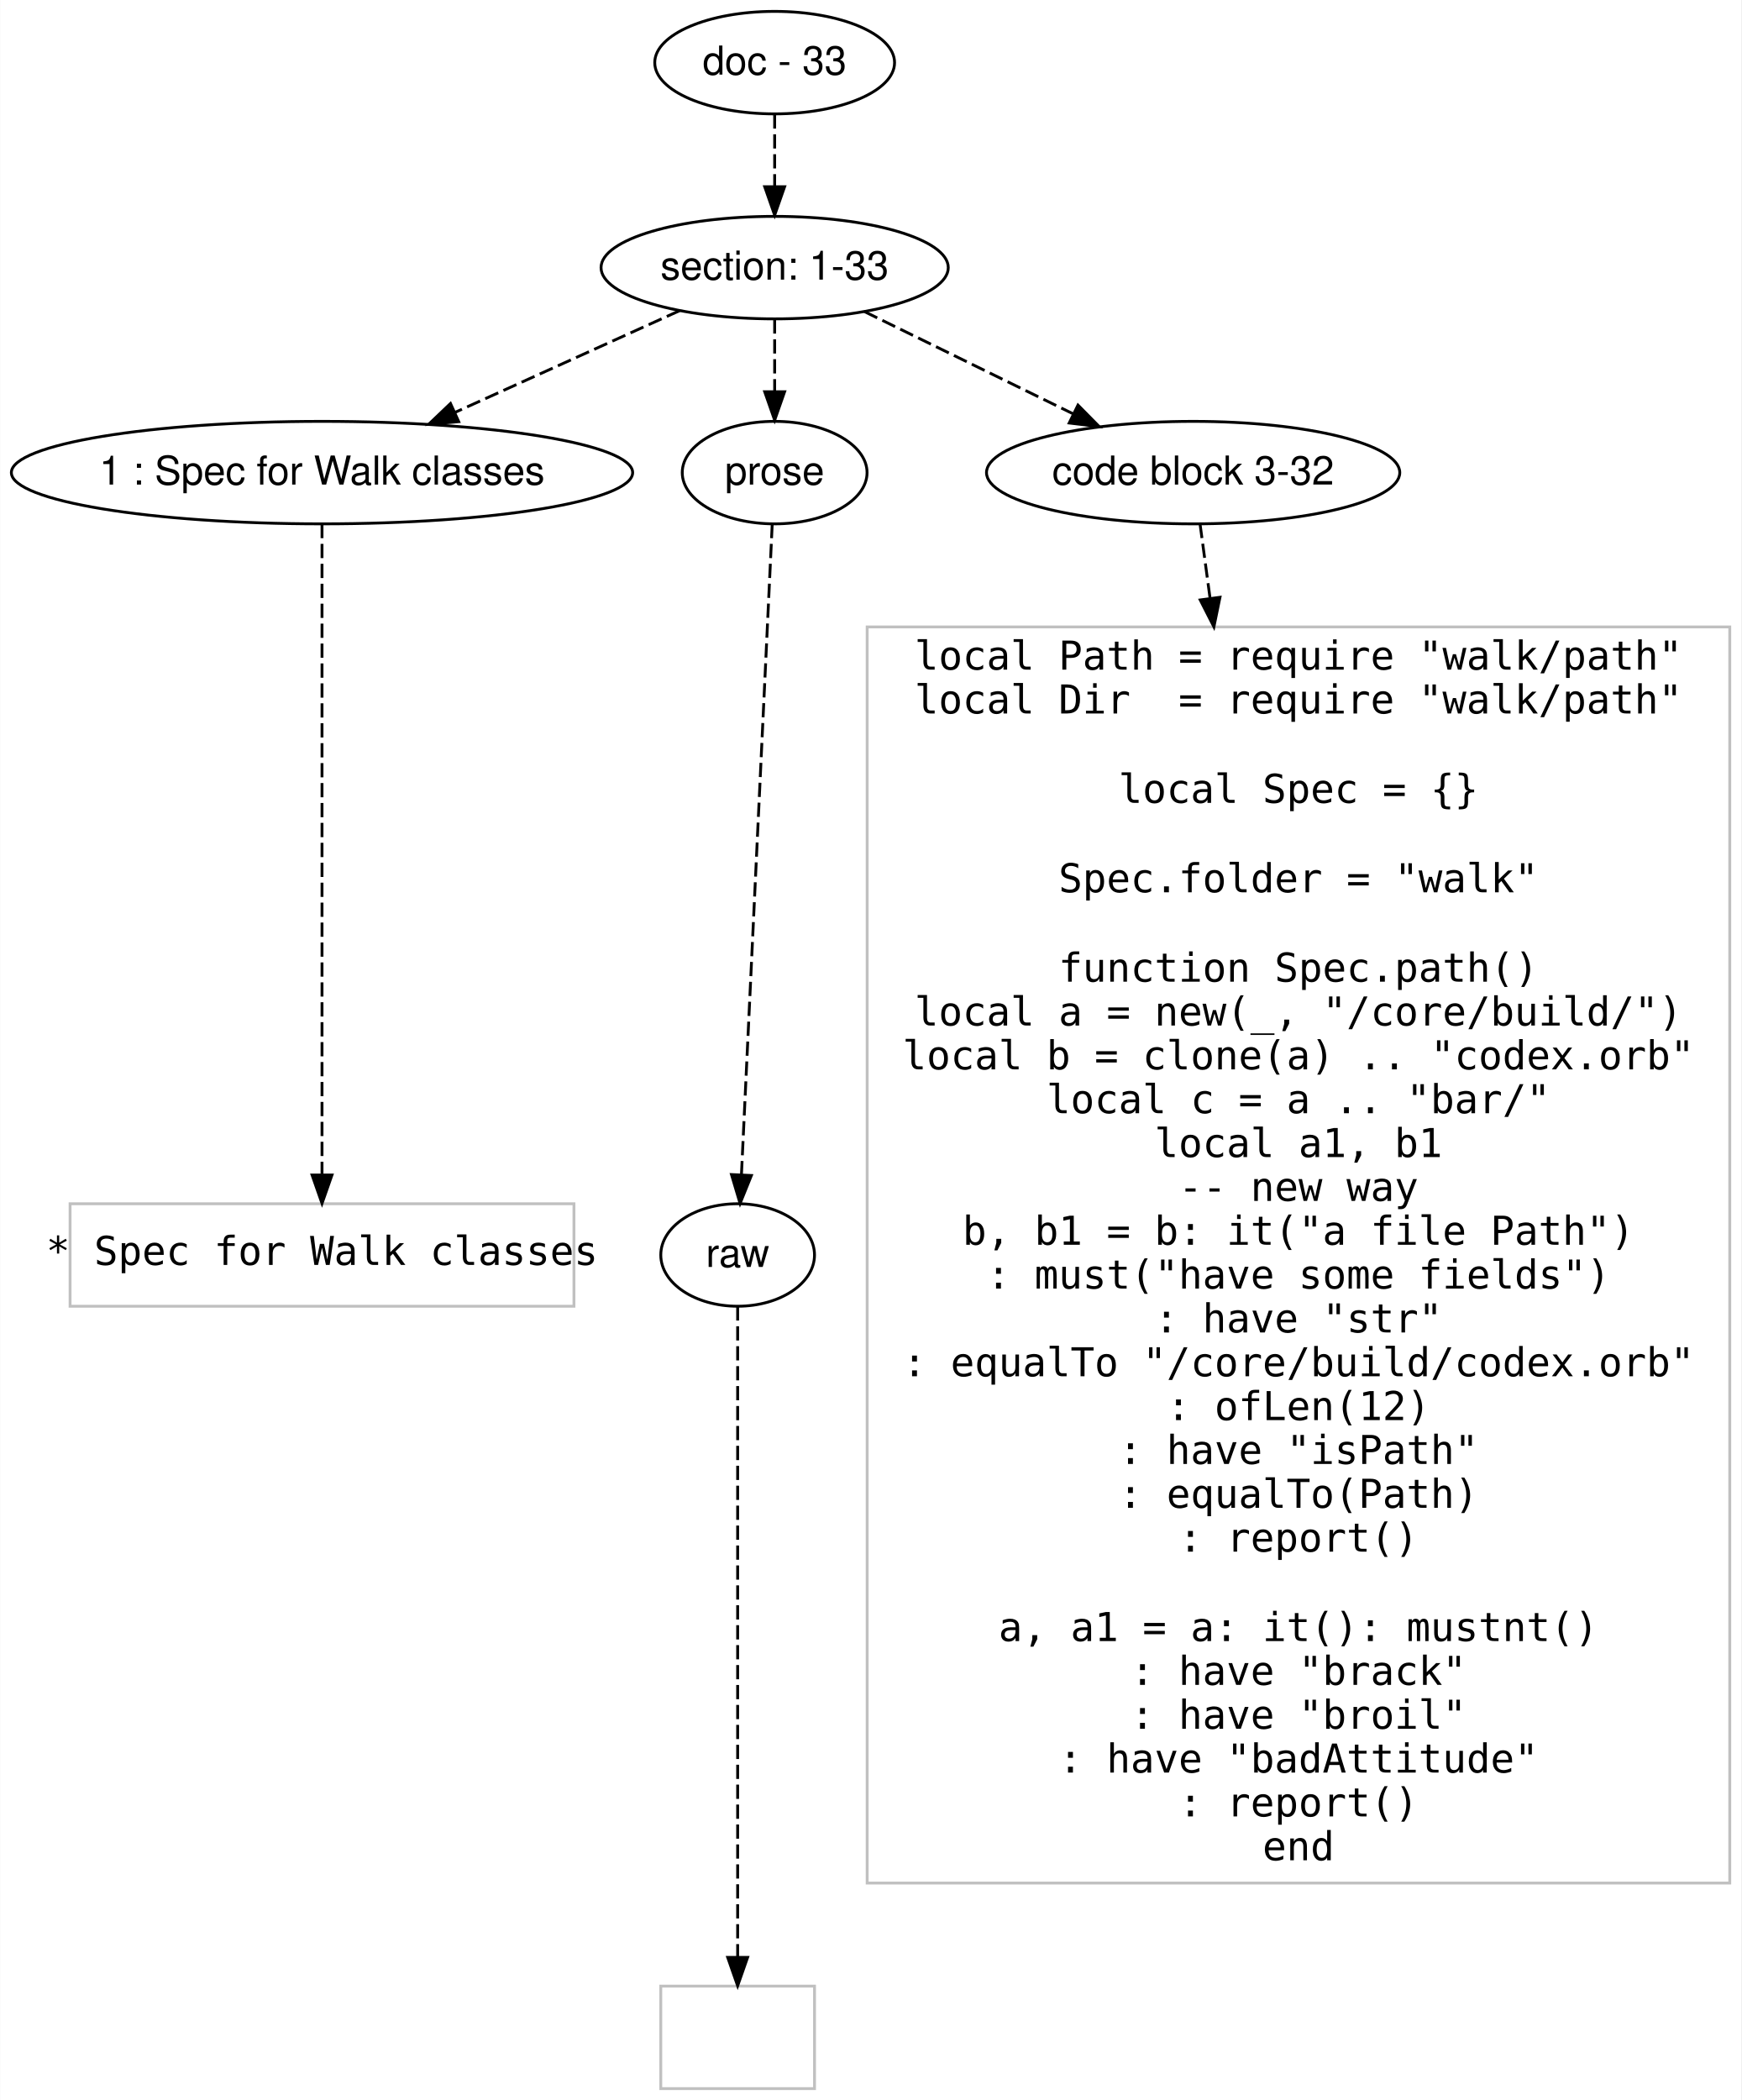
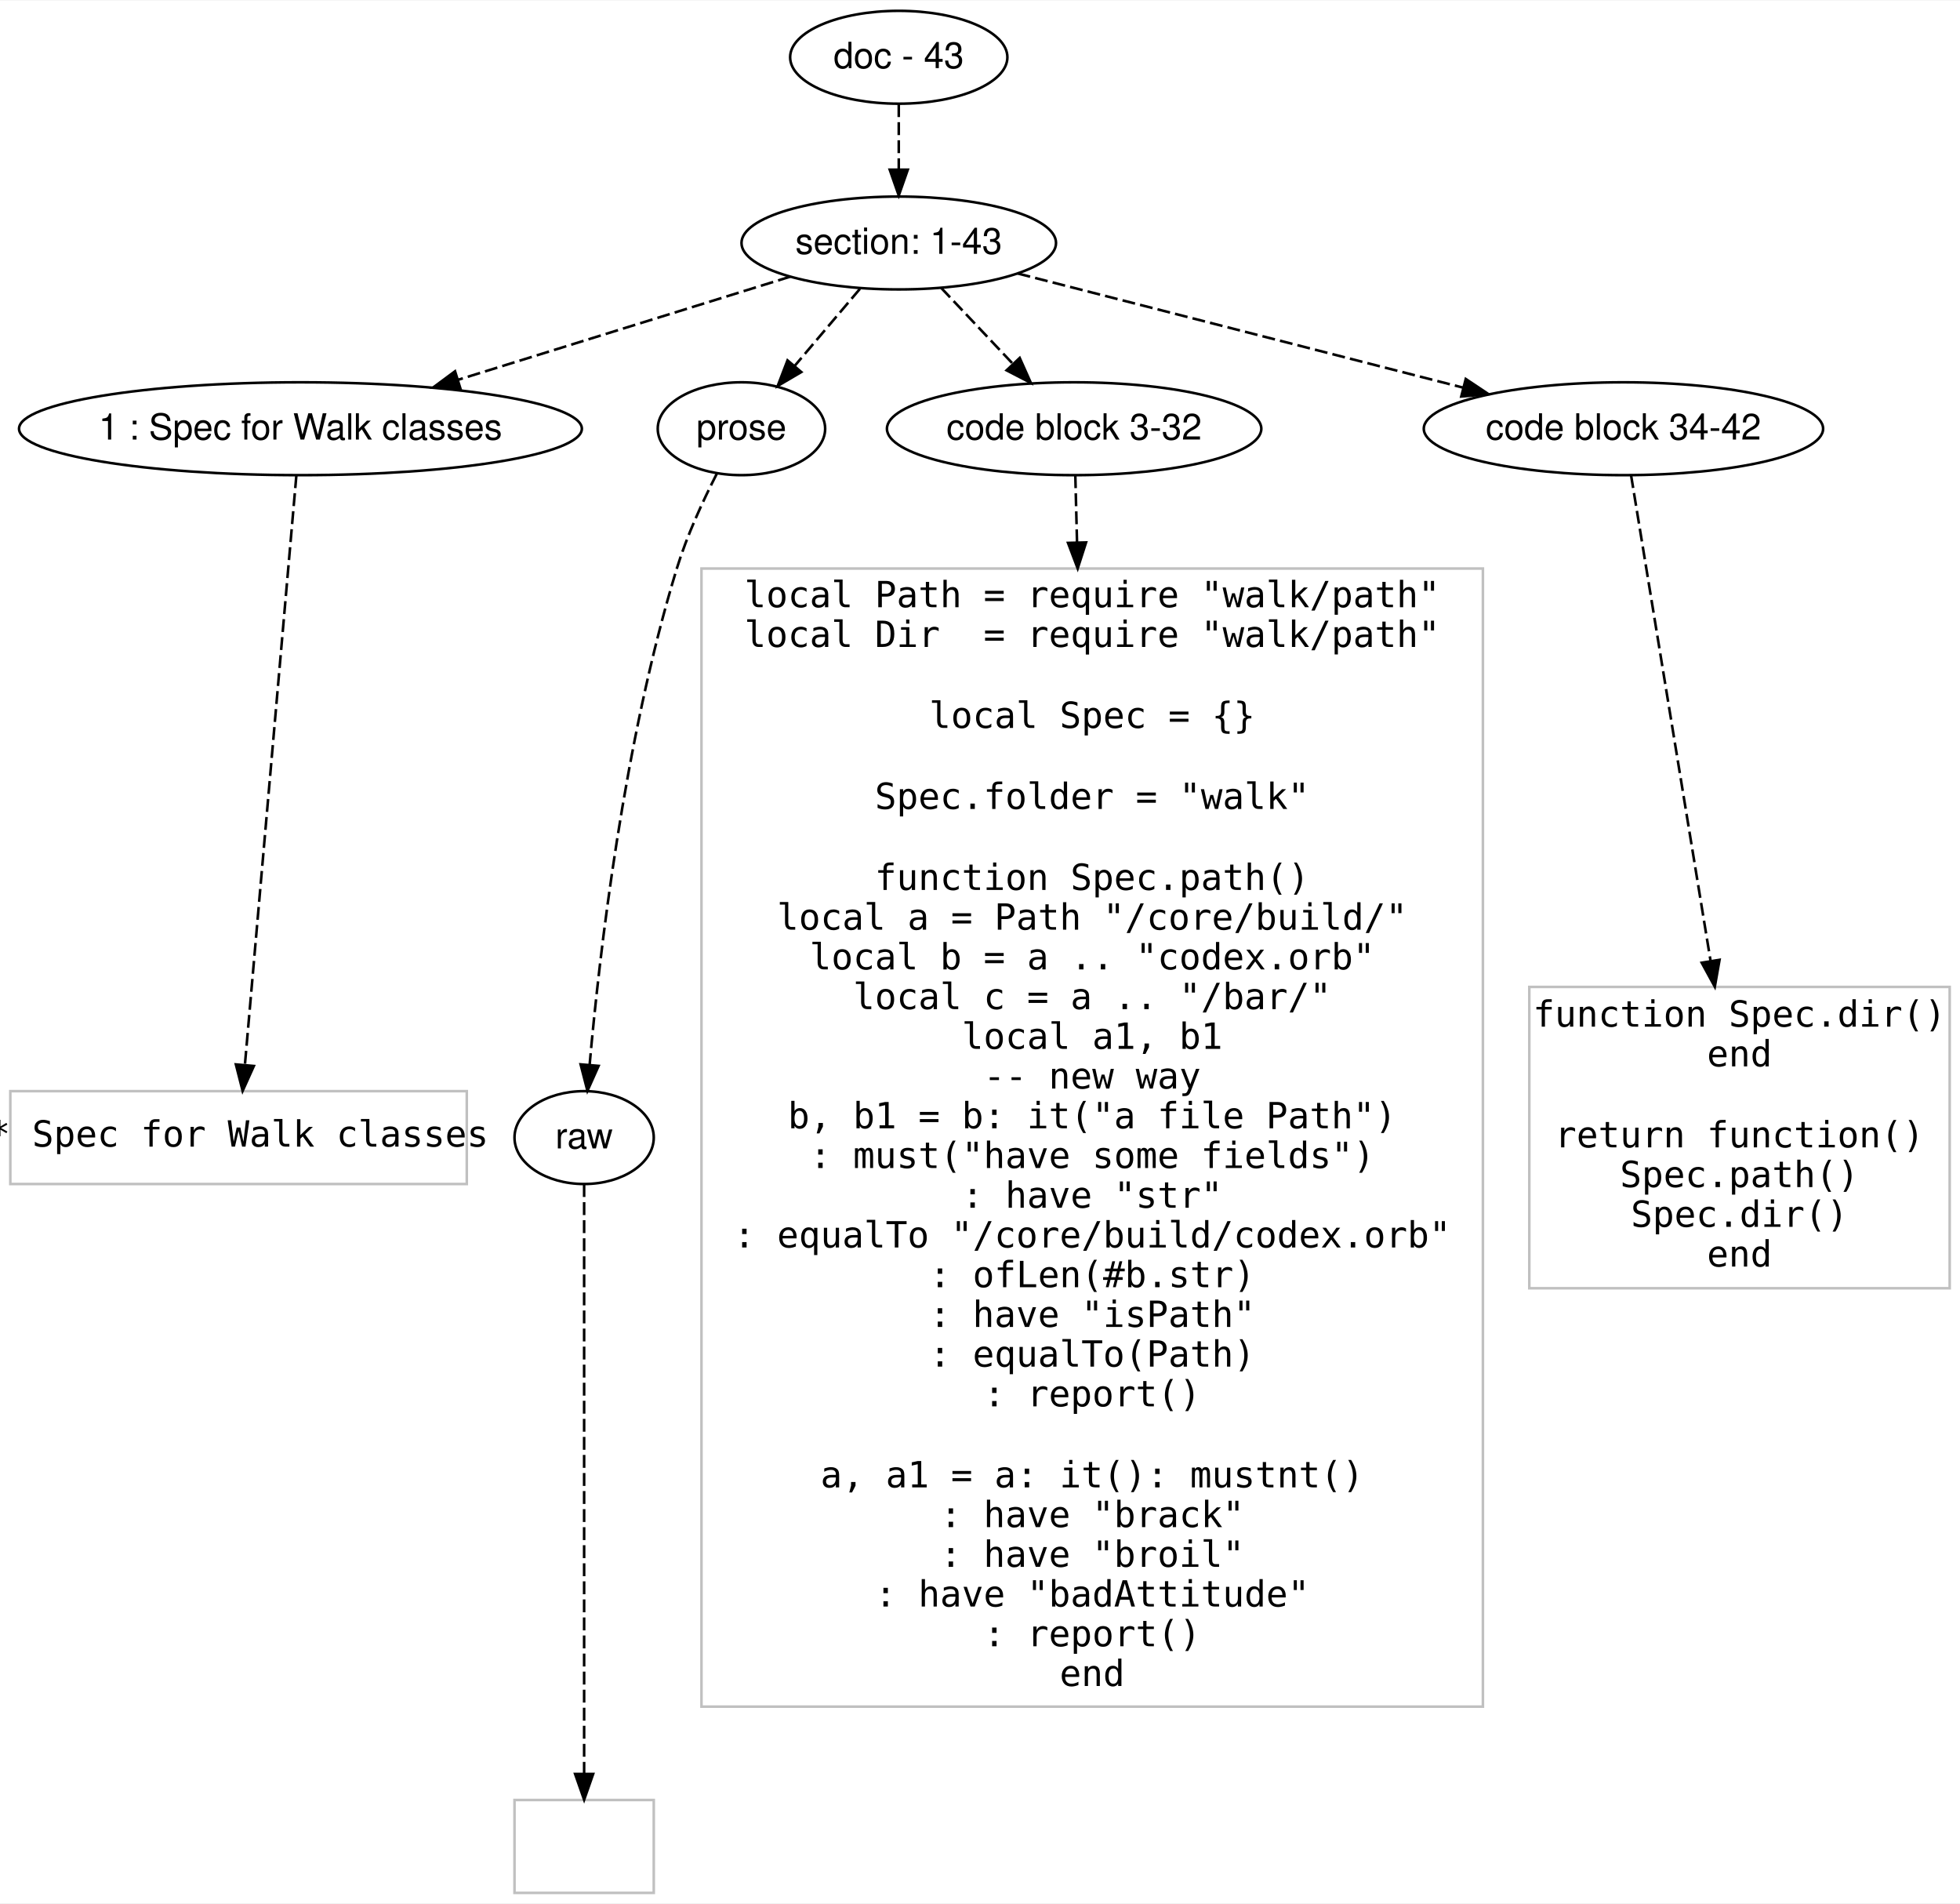
- <svg xmlns="http://www.w3.org/2000/svg" width="612pt" height="738pt" viewBox="0.00 0.00 611.56 737.60">
+ <svg xmlns="http://www.w3.org/2000/svg" width="760pt" height="738pt" viewBox="0.00 0.00 760.00 737.60">
  <g id="graph0" class="graph" transform="scale(1 1) rotate(0) translate(4 733.6007)">
-     <polygon fill="#ffffff" stroke="transparent" points="-4,4 -4,-733.601 607.56,-733.601 607.56,4 -4,4" />
+     <polygon fill="#ffffff" stroke="transparent" points="-4,4 -4,-733.601 756,-733.601 756,4 -4,4" />
    <g id="node1" class="node">
-       <ellipse fill="none" stroke="#000000" cx="268.06" cy="-711.601" rx="42.122" ry="18" />
-       <text text-anchor="middle" x="268.06" y="-707.401" font-family="Helvetica,sans-Serif" font-size="14.00" fill="#000000">doc - 33</text>
+       <ellipse fill="none" stroke="#000000" cx="344.5" cy="-711.601" rx="42.122" ry="18" />
+       <text text-anchor="middle" x="344.5" y="-707.401" font-family="Helvetica,sans-Serif" font-size="14.00" fill="#000000">doc - 43</text>
    </g>
    <g id="node2" class="node">
-       <ellipse fill="none" stroke="#000000" cx="268.06" cy="-639.601" rx="60.983" ry="18" />
-       <text text-anchor="middle" x="268.06" y="-635.401" font-family="Helvetica,sans-Serif" font-size="14.00" fill="#000000">section: 1-33</text>
+       <ellipse fill="none" stroke="#000000" cx="344.5" cy="-639.601" rx="60.983" ry="18" />
+       <text text-anchor="middle" x="344.5" y="-635.401" font-family="Helvetica,sans-Serif" font-size="14.00" fill="#000000">section: 1-43</text>
    </g>
    <g id="edge1" class="edge">
-       <path fill="none" stroke="#000000" stroke-dasharray="5,2" d="M268.06,-693.432C268.06,-685.732 268.06,-676.575 268.06,-668.017" />
-       <polygon fill="#000000" stroke="#000000" points="271.56,-668.014 268.06,-658.014 264.56,-668.014 271.56,-668.014" />
+       <path fill="none" stroke="#000000" stroke-dasharray="5,2" d="M344.5,-693.432C344.5,-685.732 344.5,-676.575 344.5,-668.017" />
+       <polygon fill="#000000" stroke="#000000" points="348,-668.014 344.5,-658.014 341,-668.014 348,-668.014" />
    </g>
    <g id="node3" class="node">
-       <ellipse fill="none" stroke="#000000" cx="109.06" cy="-567.601" rx="109.121" ry="18" />
-       <text text-anchor="middle" x="109.06" y="-563.401" font-family="Helvetica,sans-Serif" font-size="14.00" fill="#000000">1 : Spec for Walk classes</text>
+       <ellipse fill="none" stroke="#000000" cx="112.5" cy="-567.601" rx="109.121" ry="18" />
+       <text text-anchor="middle" x="112.5" y="-563.401" font-family="Helvetica,sans-Serif" font-size="14.00" fill="#000000">1 : Spec for Walk classes</text>
    </g>
    <g id="edge2" class="edge">
-       <path fill="none" stroke="#000000" stroke-dasharray="5,2" d="M234.729,-624.507C211.877,-614.159 181.238,-600.285 155.934,-588.827" />
-       <polygon fill="#000000" stroke="#000000" points="157.078,-585.503 146.525,-584.566 154.191,-591.879 157.078,-585.503" />
+       <path fill="none" stroke="#000000" stroke-dasharray="5,2" d="M302.487,-626.562C266.538,-615.406 214.32,-599.2 173.722,-586.601" />
+       <polygon fill="#000000" stroke="#000000" points="174.52,-583.184 163.932,-583.562 172.445,-589.869 174.52,-583.184" />
    </g>
    <g id="node4" class="node">
-       <ellipse fill="none" stroke="#000000" cx="268.06" cy="-567.601" rx="32.459" ry="18" />
-       <text text-anchor="middle" x="268.06" y="-563.401" font-family="Helvetica,sans-Serif" font-size="14.00" fill="#000000">prose</text>
+       <ellipse fill="none" stroke="#000000" cx="283.5" cy="-567.601" rx="32.459" ry="18" />
+       <text text-anchor="middle" x="283.5" y="-563.401" font-family="Helvetica,sans-Serif" font-size="14.00" fill="#000000">prose</text>
    </g>
    <g id="edge3" class="edge">
-       <path fill="none" stroke="#000000" stroke-dasharray="5,2" d="M268.06,-621.432C268.06,-613.732 268.06,-604.575 268.06,-596.017" />
-       <polygon fill="#000000" stroke="#000000" points="271.56,-596.014 268.06,-586.014 264.56,-596.014 271.56,-596.014" />
+       <path fill="none" stroke="#000000" stroke-dasharray="5,2" d="M329.421,-621.803C321.814,-612.824 312.469,-601.794 304.2,-592.034" />
+       <polygon fill="#000000" stroke="#000000" points="306.704,-589.574 297.569,-584.207 301.363,-594.099 306.704,-589.574" />
    </g>
    <g id="node5" class="node">
-       <ellipse fill="none" stroke="#000000" cx="415.06" cy="-567.601" rx="72.584" ry="18" />
-       <text text-anchor="middle" x="415.06" y="-563.401" font-family="Helvetica,sans-Serif" font-size="14.00" fill="#000000">code block 3-32</text>
+       <ellipse fill="none" stroke="#000000" cx="412.5" cy="-567.601" rx="72.584" ry="18" />
+       <text text-anchor="middle" x="412.5" y="-563.401" font-family="Helvetica,sans-Serif" font-size="14.00" fill="#000000">code block 3-32</text>
    </g>
    <g id="edge4" class="edge">
-       <path fill="none" stroke="#000000" stroke-dasharray="5,2" d="M299.596,-624.155C321.045,-613.649 349.664,-599.631 373.043,-588.18" />
-       <polygon fill="#000000" stroke="#000000" points="374.607,-591.312 382.048,-583.77 371.528,-585.026 374.607,-591.312" />
+       <path fill="none" stroke="#000000" stroke-dasharray="5,2" d="M360.961,-622.172C369.273,-613.371 379.511,-602.53 388.666,-592.837" />
+       <polygon fill="#000000" stroke="#000000" points="391.397,-595.043 395.718,-585.37 386.308,-590.237 391.397,-595.043" />
    </g>
    <g id="node6" class="node">
-       <polygon fill="none" stroke="#c0c0c0" points="197.56,-310.8 20.56,-310.8 20.56,-274.8 197.56,-274.8 197.56,-310.8" />
-       <text text-anchor="middle" x="109.06" y="-289.3" font-family="Inconsolata" font-size="14.00" fill="#000000">* Spec for Walk classes</text>
+       <ellipse fill="none" stroke="#000000" cx="625.5" cy="-567.601" rx="77.421" ry="18" />
+       <text text-anchor="middle" x="625.5" y="-563.401" font-family="Helvetica,sans-Serif" font-size="14.00" fill="#000000">code block 34-42</text>
    </g>
    <g id="edge5" class="edge">
-       <path fill="none" stroke="#000000" stroke-dasharray="5,2" d="M109.06,-549.57C109.06,-502.89 109.06,-377.796 109.06,-321.249" />
-       <polygon fill="#000000" stroke="#000000" points="112.561,-320.897 109.06,-310.897 105.561,-320.897 112.561,-320.897" />
+       <path fill="none" stroke="#000000" stroke-dasharray="5,2" d="M390.587,-627.792C437.687,-615.724 511.134,-596.904 563.353,-583.524" />
+       <polygon fill="#000000" stroke="#000000" points="564.354,-586.881 573.172,-581.009 562.616,-580.1 564.354,-586.881" />
    </g>
    <g id="node7" class="node">
-       <ellipse fill="none" stroke="#000000" cx="255.06" cy="-292.8" rx="27" ry="18" />
-       <text text-anchor="middle" x="255.06" y="-288.6" font-family="Helvetica,sans-Serif" font-size="14.00" fill="#000000">raw</text>
+       <polygon fill="none" stroke="#c0c0c0" points="177,-310.8 0,-310.8 0,-274.8 177,-274.8 177,-310.8" />
+       <text text-anchor="middle" x="88.5" y="-289.3" font-family="Inconsolata" font-size="14.00" fill="#000000">* Spec for Walk classes</text>
    </g>
    <g id="edge6" class="edge">
-       <path fill="none" stroke="#000000" stroke-dasharray="5,2" d="M267.207,-549.57C264.995,-502.793 259.057,-377.275 256.389,-320.897" />
-       <polygon fill="#000000" stroke="#000000" points="259.885,-320.721 255.917,-310.897 252.893,-321.051 259.885,-320.721" />
+       <path fill="none" stroke="#000000" stroke-dasharray="5,2" d="M110.925,-549.57C106.84,-502.793 95.878,-377.275 90.954,-320.897" />
+       <polygon fill="#000000" stroke="#000000" points="94.437,-320.555 90.081,-310.897 87.464,-321.164 94.437,-320.555" />
+     </g>
+     <g id="node8" class="node">
+       <ellipse fill="none" stroke="#000000" cx="222.5" cy="-292.8" rx="27" ry="18" />
+       <text text-anchor="middle" x="222.5" y="-288.6" font-family="Helvetica,sans-Serif" font-size="14.00" fill="#000000">raw</text>
+     </g>
+     <g id="edge7" class="edge">
+       <path fill="none" stroke="#000000" stroke-dasharray="5,2" d="M273.908,-550.082C268.627,-539.743 262.377,-526.243 258.5,-513.601 237.861,-446.308 228.402,-363.639 224.637,-321.086" />
+       <polygon fill="#000000" stroke="#000000" points="228.108,-320.592 223.78,-310.922 221.133,-321.181 228.108,-320.592" />
+     </g>
+     <g id="node10" class="node">
+       <polygon fill="none" stroke="#c0c0c0" points="571,-513.401 268,-513.401 268,-72.199 571,-72.199 571,-513.401" />
+       <text text-anchor="middle" x="419.5" y="-498.401" font-family="Inconsolata" font-size="14.00" fill="#000000">local Path = require "walk/path"</text>
+       <text text-anchor="middle" x="419.5" y="-483.001" font-family="Inconsolata" font-size="14.00" fill="#000000">local Dir  = require "walk/path"</text>
+       <text text-anchor="middle" x="419.5" y="-451.601" font-family="Inconsolata" font-size="14.00" fill="#000000">local Spec = {}</text>
+       <text text-anchor="middle" x="419.5" y="-420.201" font-family="Inconsolata" font-size="14.00" fill="#000000">Spec.folder = "walk"</text>
+       <text text-anchor="middle" x="419.5" y="-388.801" font-family="Inconsolata" font-size="14.00" fill="#000000">function Spec.path()</text>
+       <text text-anchor="middle" x="419.5" y="-373.401" font-family="Inconsolata" font-size="14.00" fill="#000000">  local a = Path "/core/build/"</text>
+       <text text-anchor="middle" x="419.5" y="-358.001" font-family="Inconsolata" font-size="14.00" fill="#000000">  local b = a .. "codex.orb"</text>
+       <text text-anchor="middle" x="419.5" y="-342.601" font-family="Inconsolata" font-size="14.00" fill="#000000">  local c = a .. "/bar/"</text>
+       <text text-anchor="middle" x="419.5" y="-327.2" font-family="Inconsolata" font-size="14.00" fill="#000000">  local a1, b1</text>
+       <text text-anchor="middle" x="419.5" y="-311.8" font-family="Inconsolata" font-size="14.00" fill="#000000">  -- new way</text>
+       <text text-anchor="middle" x="419.5" y="-296.4" font-family="Inconsolata" font-size="14.00" fill="#000000">  b, b1 = b: it("a file Path")</text>
+       <text text-anchor="middle" x="419.5" y="-281" font-family="Inconsolata" font-size="14.00" fill="#000000">     : must("have some fields")</text>
+       <text text-anchor="middle" x="419.5" y="-265.6" font-family="Inconsolata" font-size="14.00" fill="#000000">        : have "str"</text>
+       <text text-anchor="middle" x="419.5" y="-250.2" font-family="Inconsolata" font-size="14.00" fill="#000000">        : equalTo "/core/build/codex.orb"</text>
+       <text text-anchor="middle" x="419.5" y="-234.8" font-family="Inconsolata" font-size="14.00" fill="#000000">        : ofLen(#b.str)</text>
+       <text text-anchor="middle" x="419.5" y="-219.4" font-family="Inconsolata" font-size="14.00" fill="#000000">        : have "isPath"</text>
+       <text text-anchor="middle" x="419.5" y="-204" font-family="Inconsolata" font-size="14.00" fill="#000000">        : equalTo(Path)</text>
+       <text text-anchor="middle" x="419.5" y="-188.6" font-family="Inconsolata" font-size="14.00" fill="#000000">        : report()</text>
+       <text text-anchor="middle" x="419.5" y="-157.2" font-family="Inconsolata" font-size="14.00" fill="#000000">  a, a1 = a: it(): mustnt()</text>
+       <text text-anchor="middle" x="419.5" y="-141.8" font-family="Inconsolata" font-size="14.00" fill="#000000">     : have "brack"</text>
+       <text text-anchor="middle" x="419.5" y="-126.4" font-family="Inconsolata" font-size="14.00" fill="#000000">     : have "broil"</text>
+       <text text-anchor="middle" x="419.5" y="-111" font-family="Inconsolata" font-size="14.00" fill="#000000">     : have "badAttitude"</text>
+       <text text-anchor="middle" x="419.5" y="-95.6" font-family="Inconsolata" font-size="14.00" fill="#000000">     : report()</text>
+       <text text-anchor="middle" x="419.5" y="-80.2" font-family="Inconsolata" font-size="14.00" fill="#000000">end</text>
+     </g>
+     <g id="edge9" class="edge">
+       <path fill="none" stroke="#000000" stroke-dasharray="5,2" d="M412.959,-549.57C413.139,-542.512 413.365,-533.662 413.623,-523.526" />
+       <polygon fill="#000000" stroke="#000000" points="417.124,-523.518 413.88,-513.432 410.126,-523.34 417.124,-523.518" />
+     </g>
+     <g id="node11" class="node">
+       <polygon fill="none" stroke="#c0c0c0" points="752,-351.201 589,-351.201 589,-234.399 752,-234.399 752,-351.201" />
+       <text text-anchor="middle" x="670.5" y="-335.8" font-family="Inconsolata" font-size="14.00" fill="#000000">function Spec.dir()</text>
+       <text text-anchor="middle" x="670.5" y="-320.4" font-family="Inconsolata" font-size="14.00" fill="#000000">end</text>
+       <text text-anchor="middle" x="670.5" y="-289" font-family="Inconsolata" font-size="14.00" fill="#000000">return function()</text>
+       <text text-anchor="middle" x="670.5" y="-273.6" font-family="Inconsolata" font-size="14.00" fill="#000000">          Spec.path()</text>
+       <text text-anchor="middle" x="670.5" y="-258.2" font-family="Inconsolata" font-size="14.00" fill="#000000">          Spec.dir()</text>
+       <text text-anchor="middle" x="670.5" y="-242.8" font-family="Inconsolata" font-size="14.00" fill="#000000">       end</text>
+     </g>
+     <g id="edge10" class="edge">
+       <path fill="none" stroke="#000000" stroke-dasharray="5,2" d="M628.453,-549.57C634.593,-512.075 649.018,-423.986 659.255,-361.468" />
+       <polygon fill="#000000" stroke="#000000" points="662.762,-361.712 660.924,-351.278 655.854,-360.581 662.762,-361.712" />
    </g>
    <g id="node9" class="node">
-       <polygon fill="none" stroke="#c0c0c0" points="603.56,-513.401 300.56,-513.401 300.56,-72.199 603.56,-72.199 603.56,-513.401" />
-       <text text-anchor="middle" x="452.06" y="-498.401" font-family="Inconsolata" font-size="14.00" fill="#000000">local Path = require "walk/path"</text>
-       <text text-anchor="middle" x="452.06" y="-483.001" font-family="Inconsolata" font-size="14.00" fill="#000000">local Dir  = require "walk/path"</text>
-       <text text-anchor="middle" x="452.06" y="-451.601" font-family="Inconsolata" font-size="14.00" fill="#000000">local Spec = {}</text>
-       <text text-anchor="middle" x="452.06" y="-420.201" font-family="Inconsolata" font-size="14.00" fill="#000000">Spec.folder = "walk"</text>
-       <text text-anchor="middle" x="452.06" y="-388.801" font-family="Inconsolata" font-size="14.00" fill="#000000">function Spec.path()</text>
-       <text text-anchor="middle" x="452.06" y="-373.401" font-family="Inconsolata" font-size="14.00" fill="#000000">  local a = new(_, "/core/build/")</text>
-       <text text-anchor="middle" x="452.06" y="-358.001" font-family="Inconsolata" font-size="14.00" fill="#000000">  local b = clone(a) .. "codex.orb"</text>
-       <text text-anchor="middle" x="452.06" y="-342.601" font-family="Inconsolata" font-size="14.00" fill="#000000">  local c = a .. "bar/"</text>
-       <text text-anchor="middle" x="452.06" y="-327.2" font-family="Inconsolata" font-size="14.00" fill="#000000">  local a1, b1</text>
-       <text text-anchor="middle" x="452.06" y="-311.8" font-family="Inconsolata" font-size="14.00" fill="#000000">  -- new way</text>
-       <text text-anchor="middle" x="452.06" y="-296.4" font-family="Inconsolata" font-size="14.00" fill="#000000">  b, b1 = b: it("a file Path")</text>
-       <text text-anchor="middle" x="452.06" y="-281" font-family="Inconsolata" font-size="14.00" fill="#000000">     : must("have some fields")</text>
-       <text text-anchor="middle" x="452.06" y="-265.6" font-family="Inconsolata" font-size="14.00" fill="#000000">        : have "str"</text>
-       <text text-anchor="middle" x="452.06" y="-250.2" font-family="Inconsolata" font-size="14.00" fill="#000000">        : equalTo "/core/build/codex.orb"</text>
-       <text text-anchor="middle" x="452.06" y="-234.8" font-family="Inconsolata" font-size="14.00" fill="#000000">        : ofLen(12)</text>
-       <text text-anchor="middle" x="452.06" y="-219.4" font-family="Inconsolata" font-size="14.00" fill="#000000">        : have "isPath"</text>
-       <text text-anchor="middle" x="452.06" y="-204" font-family="Inconsolata" font-size="14.00" fill="#000000">        : equalTo(Path)</text>
-       <text text-anchor="middle" x="452.06" y="-188.6" font-family="Inconsolata" font-size="14.00" fill="#000000">        : report()</text>
-       <text text-anchor="middle" x="452.06" y="-157.2" font-family="Inconsolata" font-size="14.00" fill="#000000">  a, a1 = a: it(): mustnt()</text>
-       <text text-anchor="middle" x="452.06" y="-141.8" font-family="Inconsolata" font-size="14.00" fill="#000000">     : have "brack"</text>
-       <text text-anchor="middle" x="452.06" y="-126.4" font-family="Inconsolata" font-size="14.00" fill="#000000">     : have "broil"</text>
-       <text text-anchor="middle" x="452.06" y="-111" font-family="Inconsolata" font-size="14.00" fill="#000000">     : have "badAttitude"</text>
-       <text text-anchor="middle" x="452.06" y="-95.6" font-family="Inconsolata" font-size="14.00" fill="#000000">     : report()</text>
-       <text text-anchor="middle" x="452.06" y="-80.2" font-family="Inconsolata" font-size="14.00" fill="#000000">end</text>
+       <polygon fill="none" stroke="#c0c0c0" points="249.5,-36 195.5,-36 195.5,0 249.5,0 249.5,-36" />
    </g>
    <g id="edge8" class="edge">
-       <path fill="none" stroke="#000000" stroke-dasharray="5,2" d="M417.488,-549.57C418.438,-542.512 419.63,-533.662 420.995,-523.526" />
-       <polygon fill="#000000" stroke="#000000" points="424.488,-523.81 422.354,-513.432 417.551,-522.876 424.488,-523.81" />
-     </g>
-     <g id="node8" class="node">
-       <polygon fill="none" stroke="#c0c0c0" points="282.06,-36 228.06,-36 228.06,0 282.06,0 282.06,-36" />
-     </g>
-     <g id="edge7" class="edge">
-       <path fill="none" stroke="#000000" stroke-dasharray="5,2" d="M255.06,-274.77C255.06,-228.09 255.06,-102.996 255.06,-46.449" />
-       <polygon fill="#000000" stroke="#000000" points="258.56,-46.097 255.06,-36.097 251.56,-46.097 258.56,-46.097" />
+       <path fill="none" stroke="#000000" stroke-dasharray="5,2" d="M222.5,-274.77C222.5,-228.09 222.5,-102.996 222.5,-46.449" />
+       <polygon fill="#000000" stroke="#000000" points="226,-46.097 222.5,-36.097 219,-46.097 226,-46.097" />
    </g>
  </g>
</svg>
